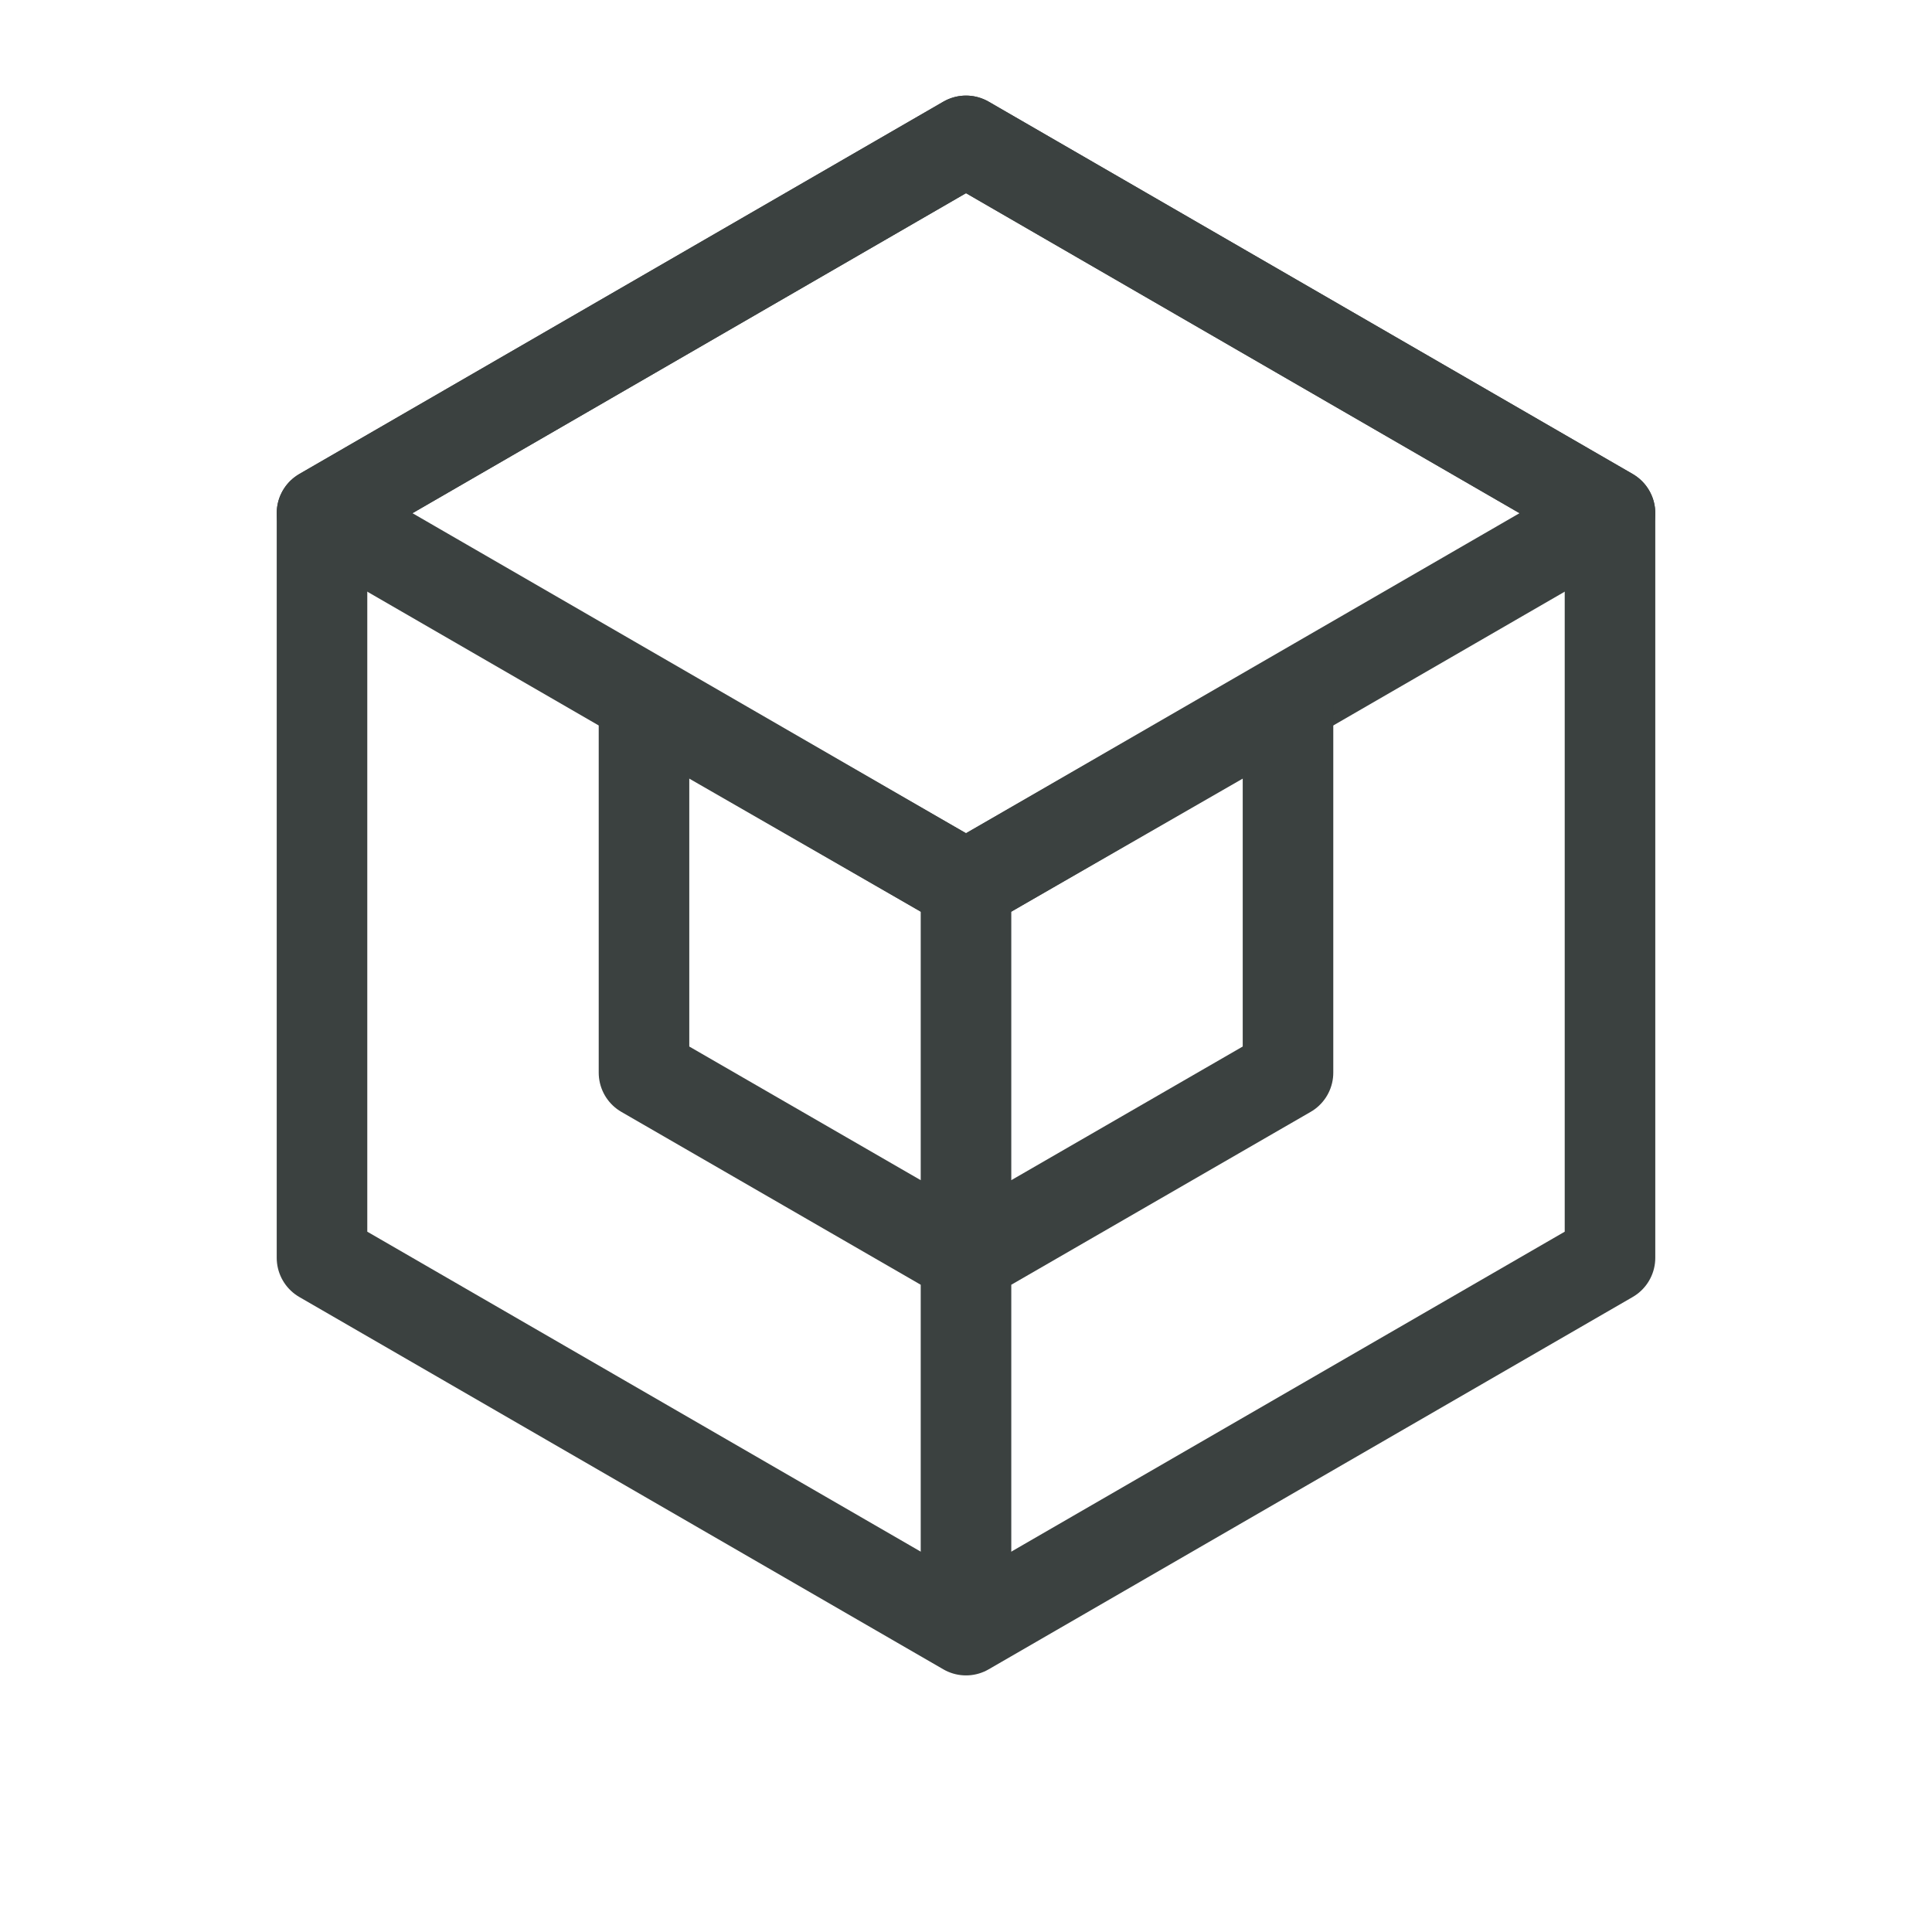
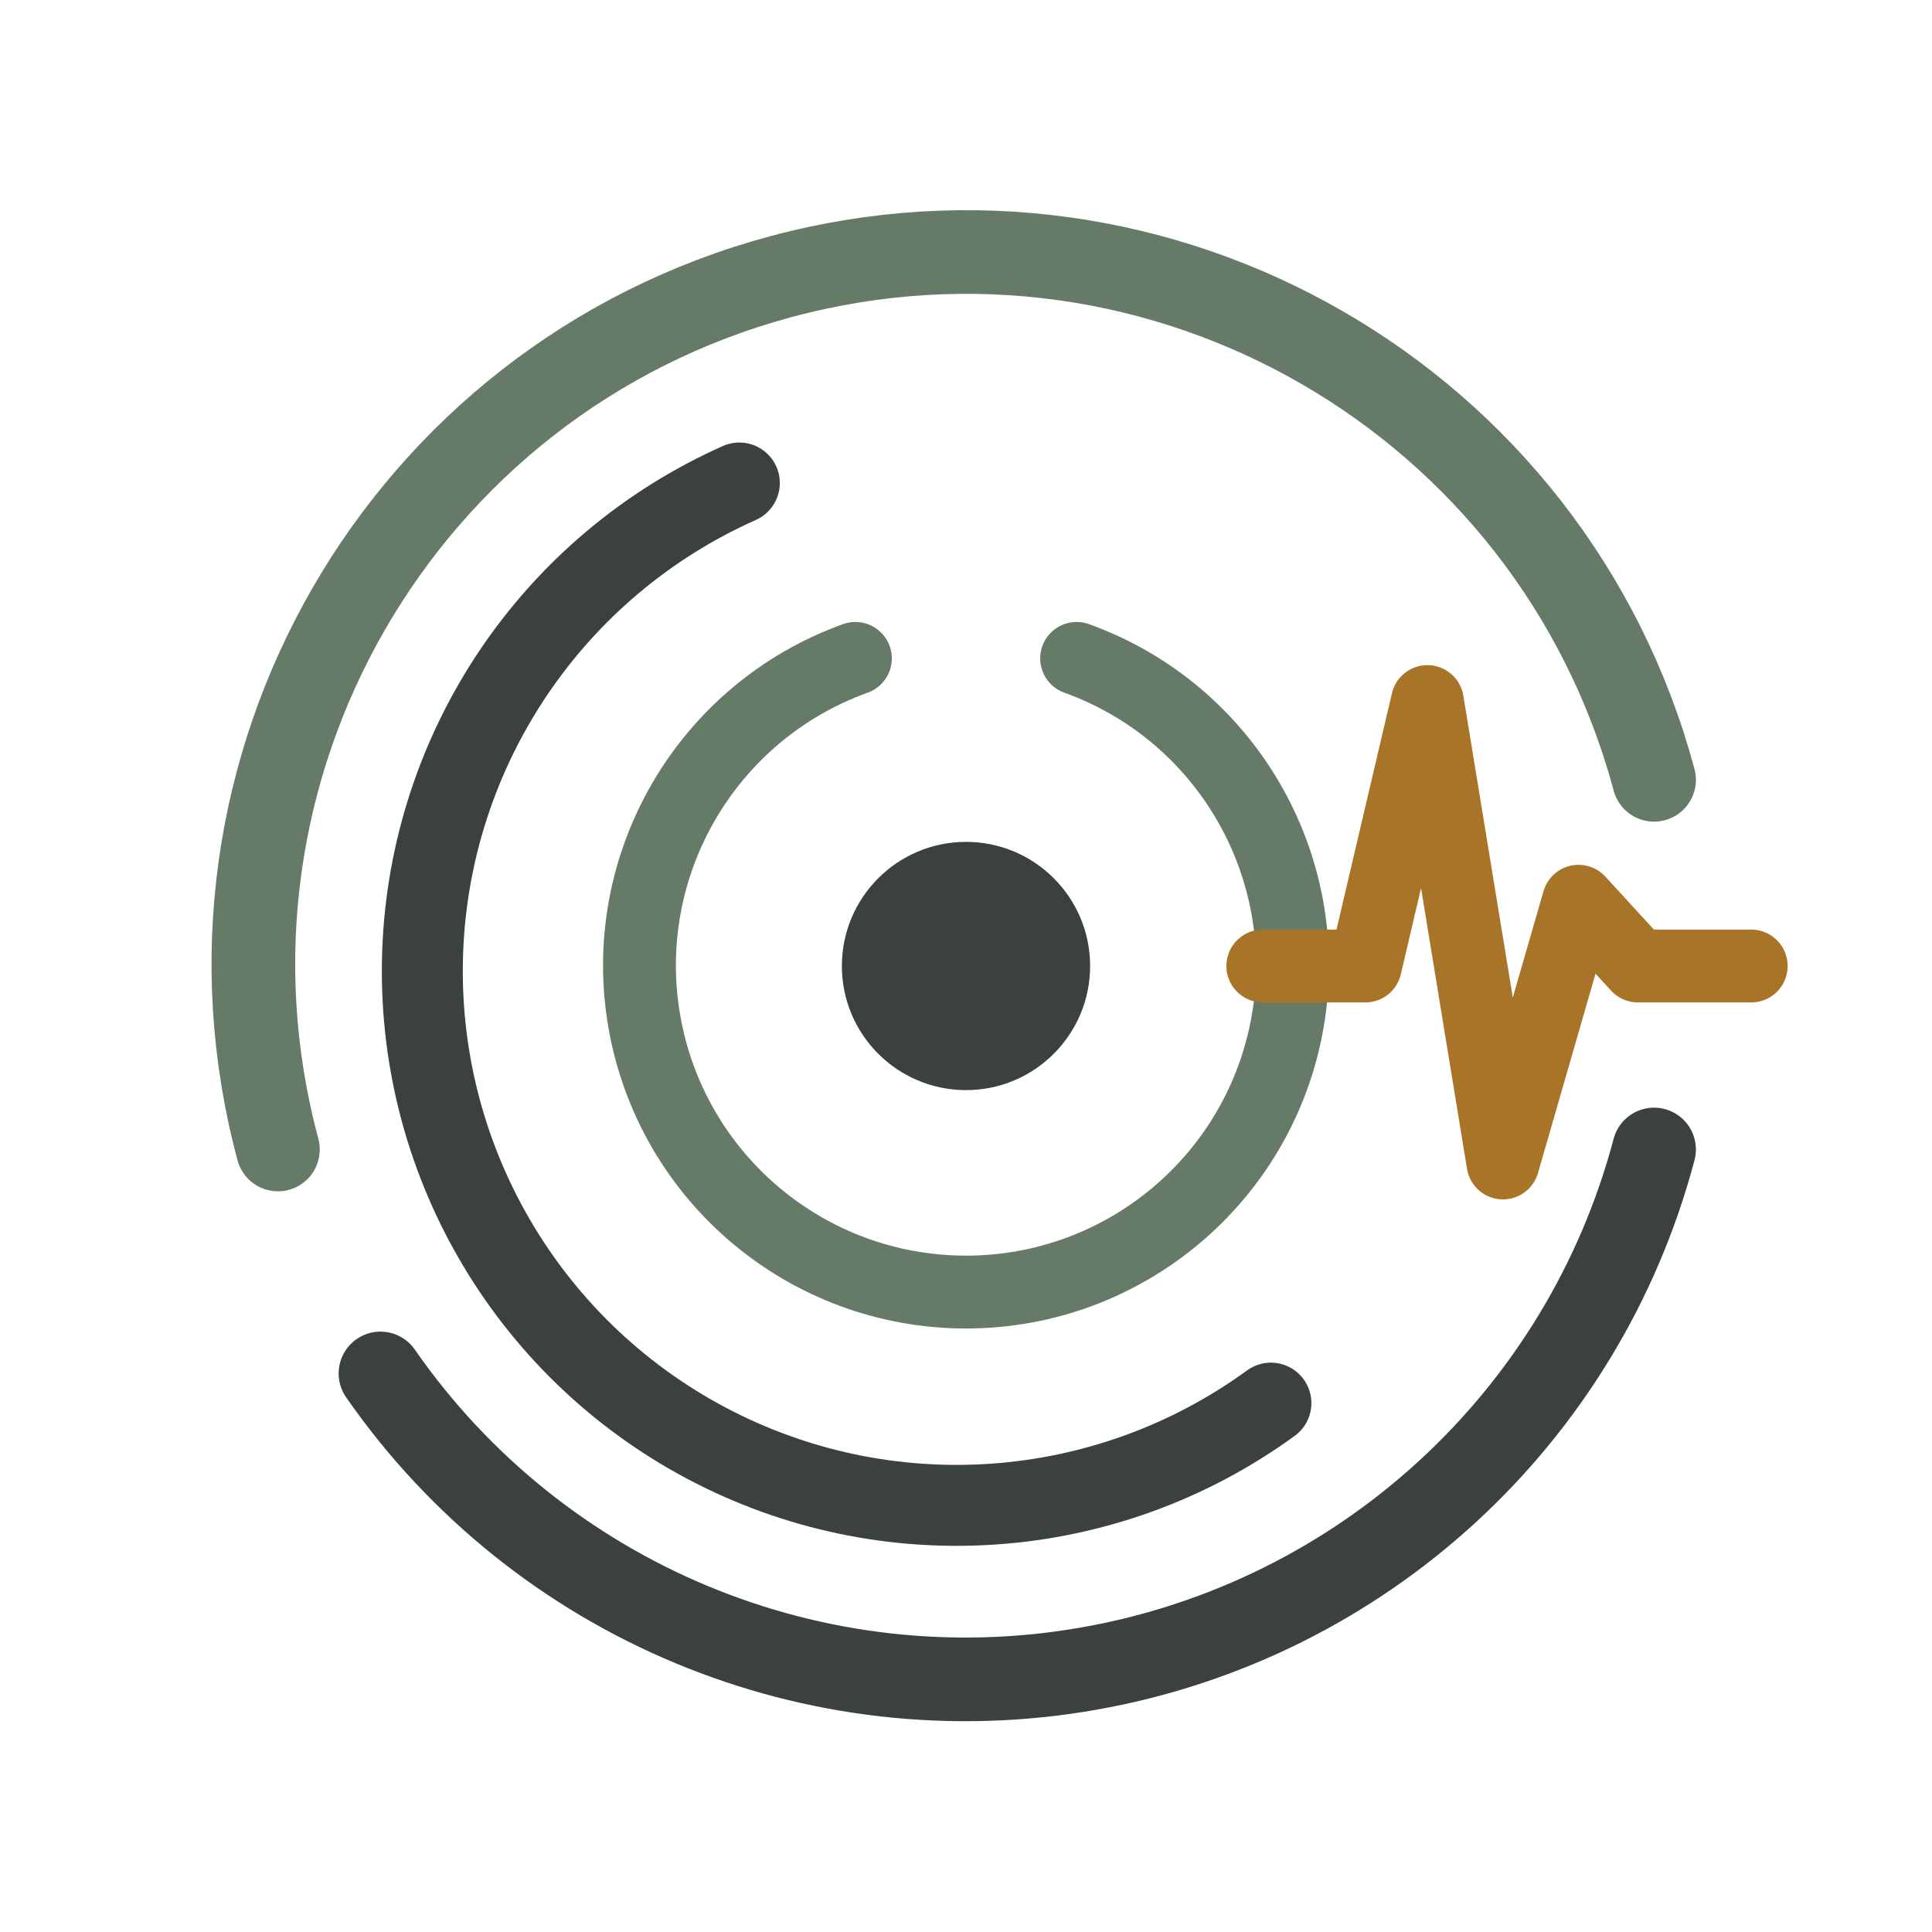
- <svg xmlns="http://www.w3.org/2000/svg" viewBox="0 0 48 48" role="img" aria-labelledby="continuous-auth-logo-title">
-   <path d="M24 3.5 40 12.75v18.5L24 40.5 8 31.25v-18.5L24 3.5Z" fill="none" stroke="#3B4140" stroke-width="2.25" stroke-linejoin="round" />
-   <path d="m24 3.5 16 9.25-16 9.25-16-9.25L24 3.5Z" fill="none" stroke="#3B4140" stroke-width="2.25" stroke-linejoin="round" />
-   <path d="M24 22v18.5M16 17.4v9.25l8 4.62 8-4.62V17.4" fill="none" stroke="#3B4140" stroke-width="2.25" stroke-linejoin="round" />
-   <path d="m16 17.4 8 4.6 8-4.6" fill="none" stroke="#3B4140" stroke-width="2.25" stroke-linejoin="round" />
+ <svg xmlns="http://www.w3.org/2000/svg" viewBox="0 0 716 716" role="img" aria-labelledby="continuous-auth-ueba-title continuous-auth-ueba-description">
+   <g fill="none" stroke-linecap="round" stroke-linejoin="round">
+     <path d="M 103 426 A 264 264 0 0 1 613 289" stroke="#667A68" stroke-width="31" />
+     <path d="M 141 509 A 264 264 0 0 0 613 426" stroke="#3B4140" stroke-width="31" />
+     <path d="M 274 179 A 198 198 0 1 0 471 520" stroke="#3B4140" stroke-width="30" />
+     <path d="M 317 244 A 121 121 0 1 0 399 244" stroke="#667A68" stroke-width="27" />
+     <path d="M 468 358 H 506 L 529 260 L 557 431 L 585 334 L 607 358 H 649" stroke="#A87528" stroke-width="27" />
+   </g>
+   <circle cx="358" cy="358" r="46" fill="#3B4140" />
</svg>
